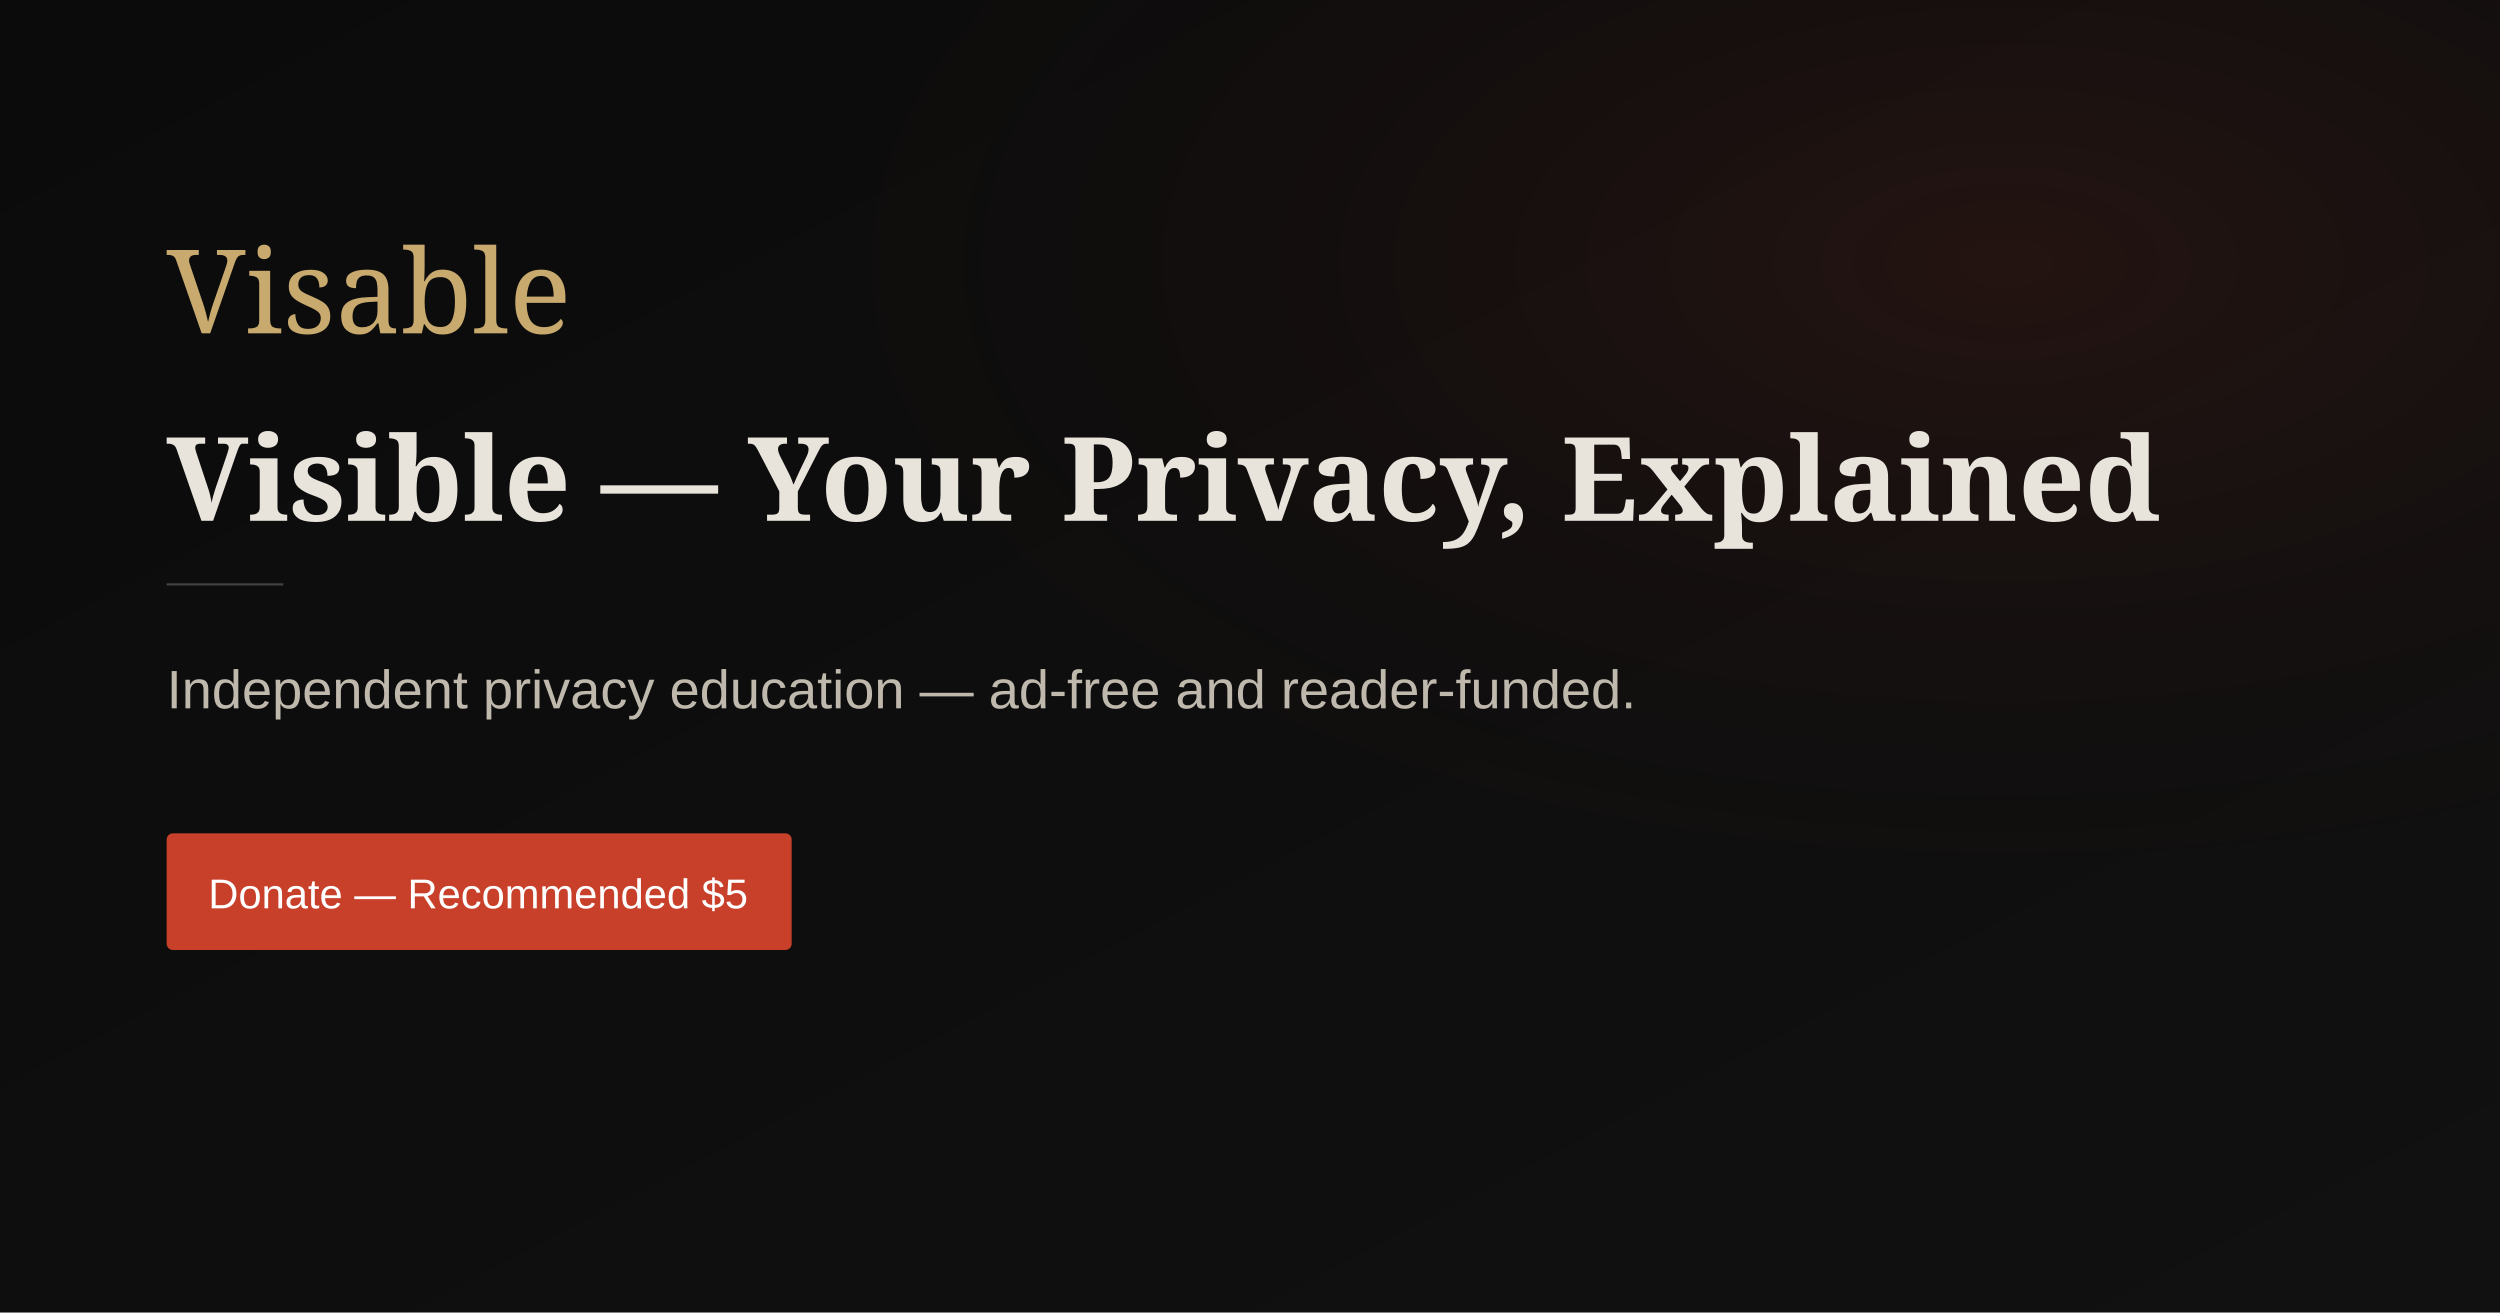
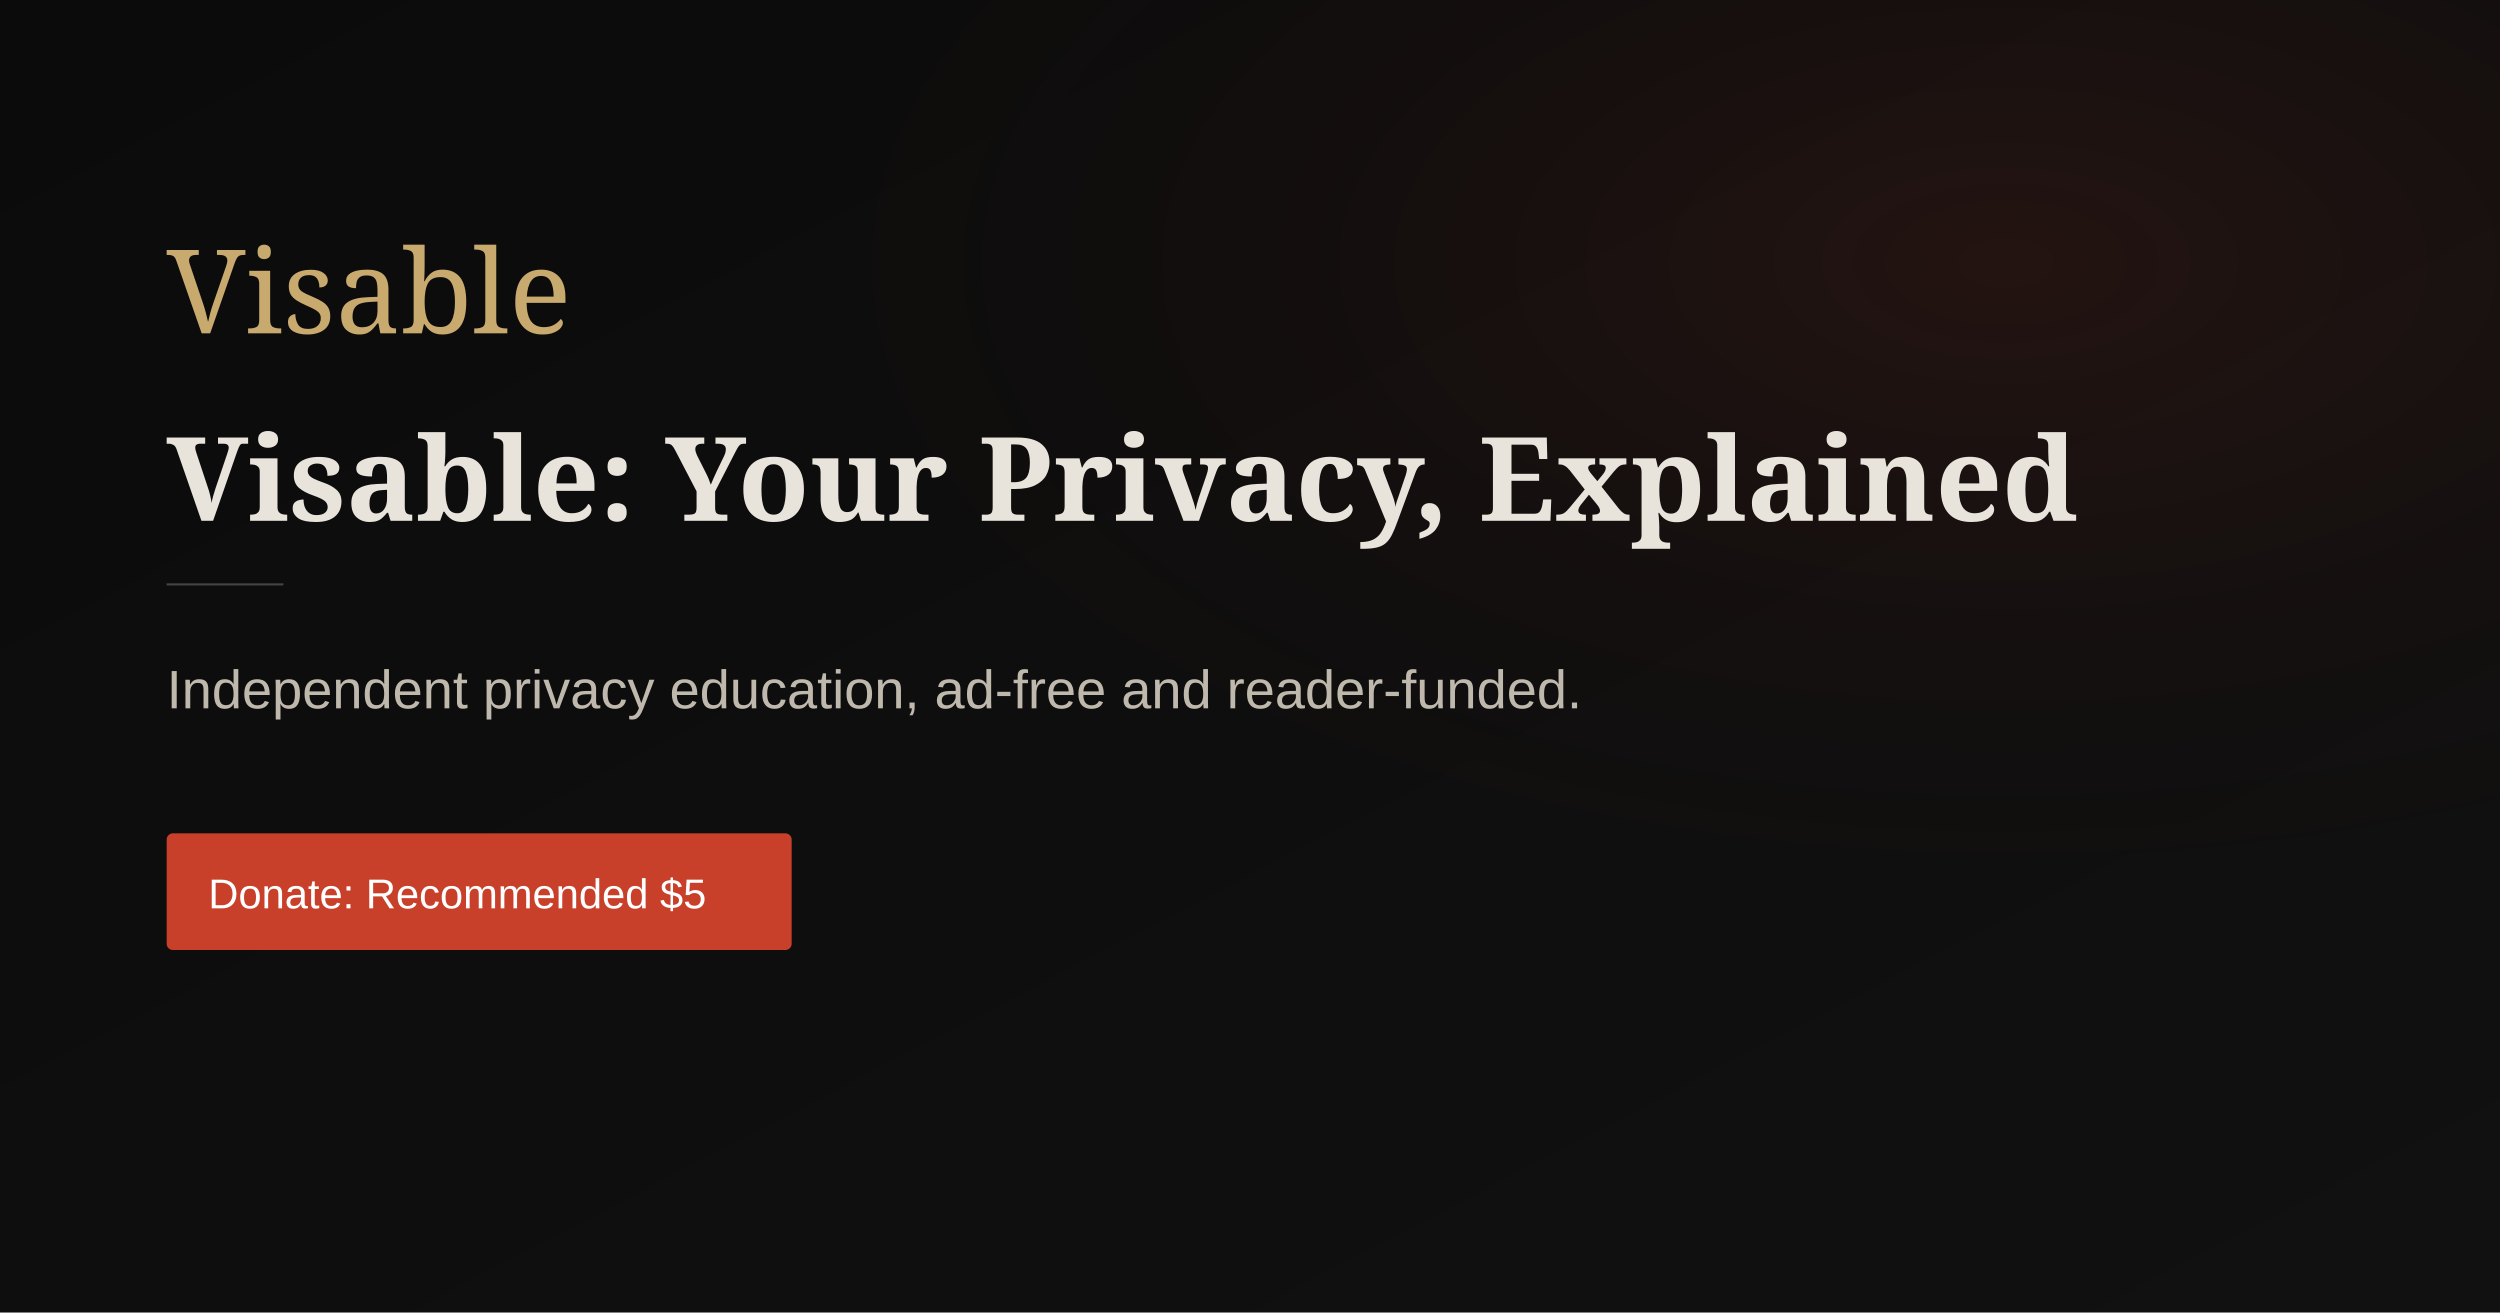
<svg xmlns="http://www.w3.org/2000/svg" width="1200" height="630" viewBox="0 0 1200 630">
  <defs>
    <linearGradient id="g1" x1="0" x2="1" y1="0" y2="1">
      <stop offset="0" stop-color="#0b0b0b" />
      <stop offset="1" stop-color="#111111" />
    </linearGradient>
    <radialGradient id="g2" cx="80%" cy="20%" r="60%">
      <stop offset="0" stop-color="#c8402a" stop-opacity="0.12" />
      <stop offset="1" stop-color="#000000" stop-opacity="0" />
    </radialGradient>
  </defs>
  <rect width="1200" height="630" fill="url(#g1)" />
  <rect width="1200" height="630" fill="url(#g2)" />
  <g transform="translate(80,80)">
    <text x="0" y="80" font-family="Georgia, 'Cormorant Garamond', serif" font-size="56" fill="#c8a96e">Visable<span style="fill:#c8402a;">.</span>
    </text>
-     <text x="0" y="170" font-family="Georgia, 'Cormorant Garamond', serif" font-size="56" font-weight="700" fill="#e8e4dc">Visible — Your Privacy, Explained</text>
+     <text x="0" y="170" font-family="Georgia, 'Cormorant Garamond', serif" font-size="56" font-weight="700" fill="#e8e4dc">Visable: Your Privacy, Explained</text>
    <rect x="0" y="200" width="56" height="1" fill="#444" />
-     <text x="0" y="260" font-family="Arial, Helvetica, sans-serif" font-size="26" fill="#bfb8ac">Independent privacy education — ad-free and reader-funded.</text>
+     <text x="0" y="260" font-family="Arial, Helvetica, sans-serif" font-size="26" fill="#bfb8ac">Independent privacy education, ad-free and reader-funded.</text>
    <g transform="translate(0,320)">
      <a>
        <rect x="0" y="0" rx="3" ry="3" width="300" height="56" fill="#c8402a" />
-         <text x="20" y="36" font-family="Arial, Helvetica, sans-serif" font-size="20" fill="#fff">Donate — Recommended $5</text>
+         <text x="20" y="36" font-family="Arial, Helvetica, sans-serif" font-size="20" fill="#fff">Donate: Recommended $5</text>
      </a>
    </g>
  </g>
</svg>
